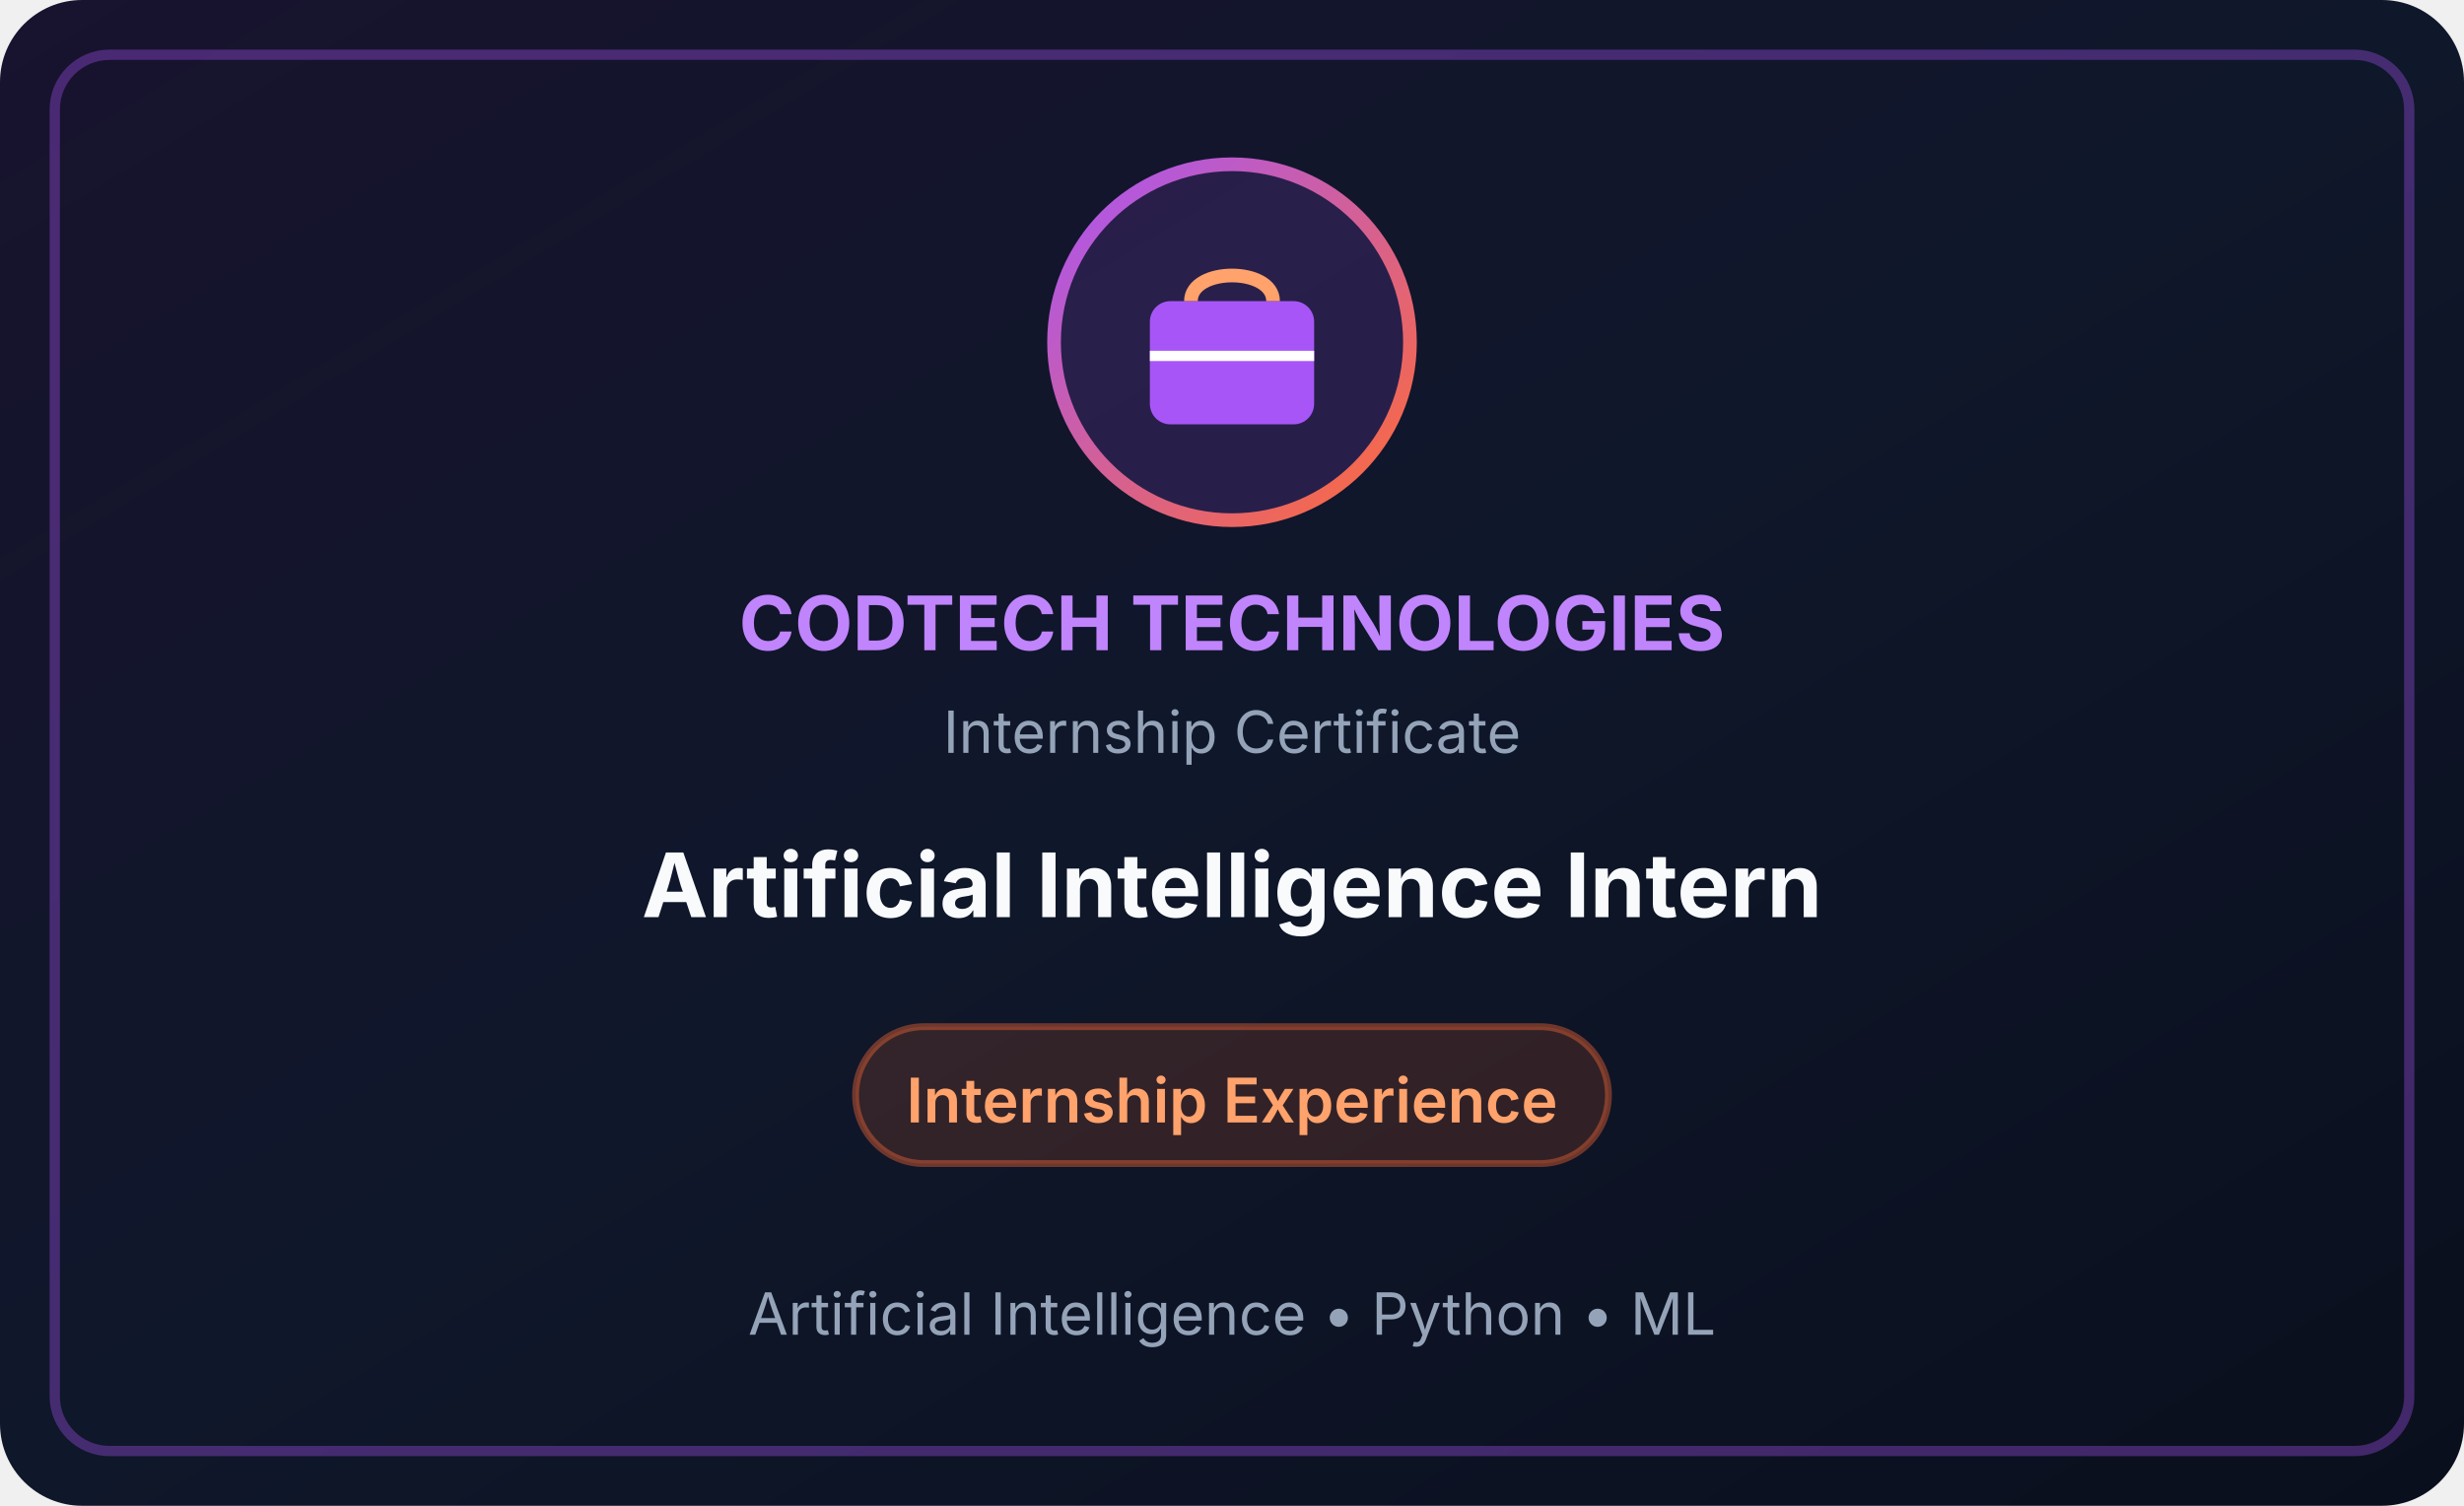
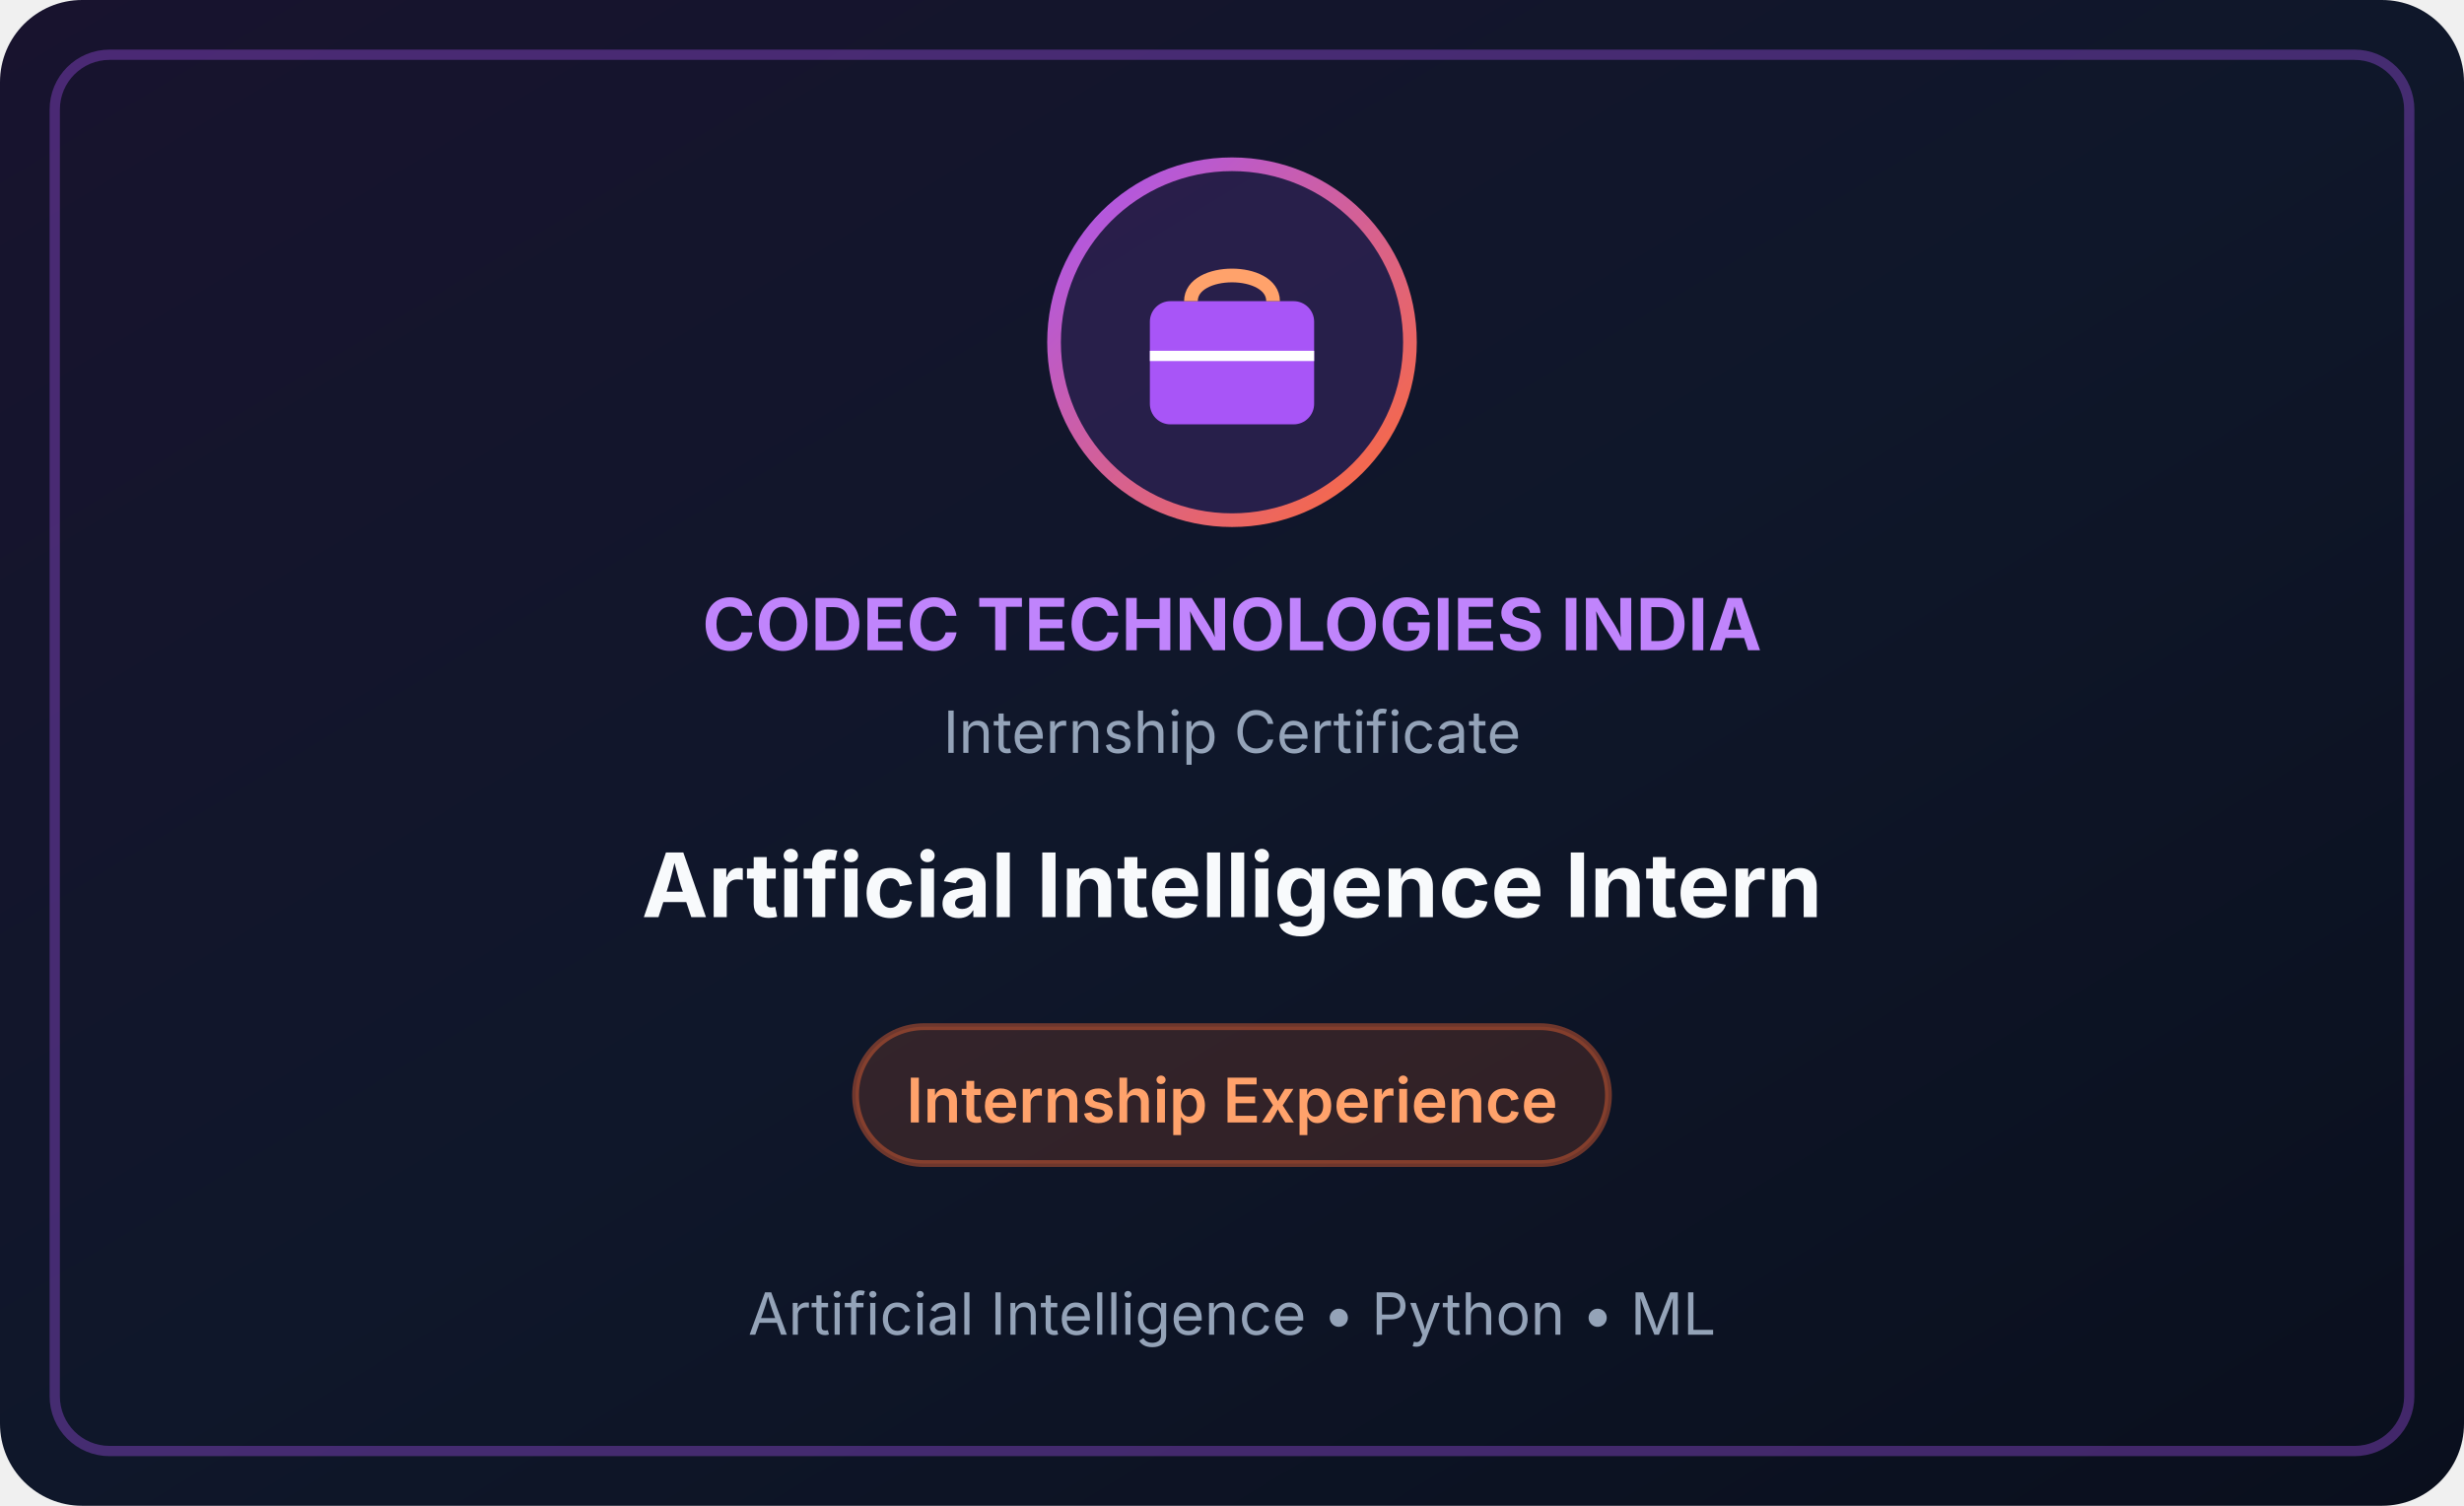
<svg xmlns="http://www.w3.org/2000/svg" viewBox="0 0 360 220" width="100%" height="100%">
  <defs>
    <linearGradient id="internBg" x1="0%" y1="0%" x2="100%" y2="100%">
      <stop offset="0%" stop-color="#18132e" />
      <stop offset="50%" stop-color="#0f172a" />
      <stop offset="100%" stop-color="#0a0f1d" />
    </linearGradient>
    <linearGradient id="internPurple" x1="0%" y1="0%" x2="100%" y2="100%">
      <stop offset="0%" stop-color="#A855F7" />
      <stop offset="100%" stop-color="#FF6B35" />
    </linearGradient>
  </defs>
  <rect width="360" height="220" rx="12" fill="url(#internBg)" />
  <rect x="8" y="8" width="344" height="204" rx="8" fill="none" stroke="rgba(168, 85, 247, 0.35)" stroke-width="1.5" />
  <g transform="translate(180, 50)">
    <circle cx="0" cy="0" r="26" fill="rgba(168, 85, 247, 0.15)" stroke="url(#internPurple)" stroke-width="2" />
    <rect x="-12" y="-6" width="24" height="18" rx="3" fill="#A855F7" />
    <path d="M-6 -6 C-6 -11 6 -11 6 -6" fill="none" stroke="#FFA26B" stroke-width="2" />
    <line x1="-12" y1="2" x2="12" y2="2" stroke="#FFFFFF" stroke-width="1.5" />
  </g>
-   <text x="180" y="95" fill="#C084FC" font-family="Inter, sans-serif" font-size="11" font-weight="700" text-anchor="middle">CODTECH TECHNOLOGIES</text>
+   <text x="180" y="95" fill="#C084FC" font-family="Inter, sans-serif" font-size="10.5" font-weight="700" text-anchor="middle">CODEC TECHNOLOGIES INDIA</text>
  <text x="180" y="110" fill="#94A3B8" font-family="Inter, sans-serif" font-size="8.5" text-anchor="middle">Internship Certificate</text>
  <text x="180" y="134" fill="#F8FAFC" font-family="Inter, sans-serif" font-size="13" font-weight="700" text-anchor="middle">Artificial Intelligence Intern</text>
  <g transform="translate(180, 160)">
    <rect x="-55" y="-10" width="110" height="20" rx="10" fill="rgba(255, 107, 53, 0.15)" stroke="rgba(255, 107, 53, 0.4)" stroke-width="1" />
    <text x="0" y="4" fill="#FFA26B" font-family="Inter, sans-serif" font-size="9" font-weight="600" text-anchor="middle">Internship Experience</text>
  </g>
  <text x="180" y="195" fill="#94A3B8" font-family="Inter, sans-serif" font-size="8.5" text-anchor="middle">Artificial Intelligence • Python • ML</text>
</svg>
